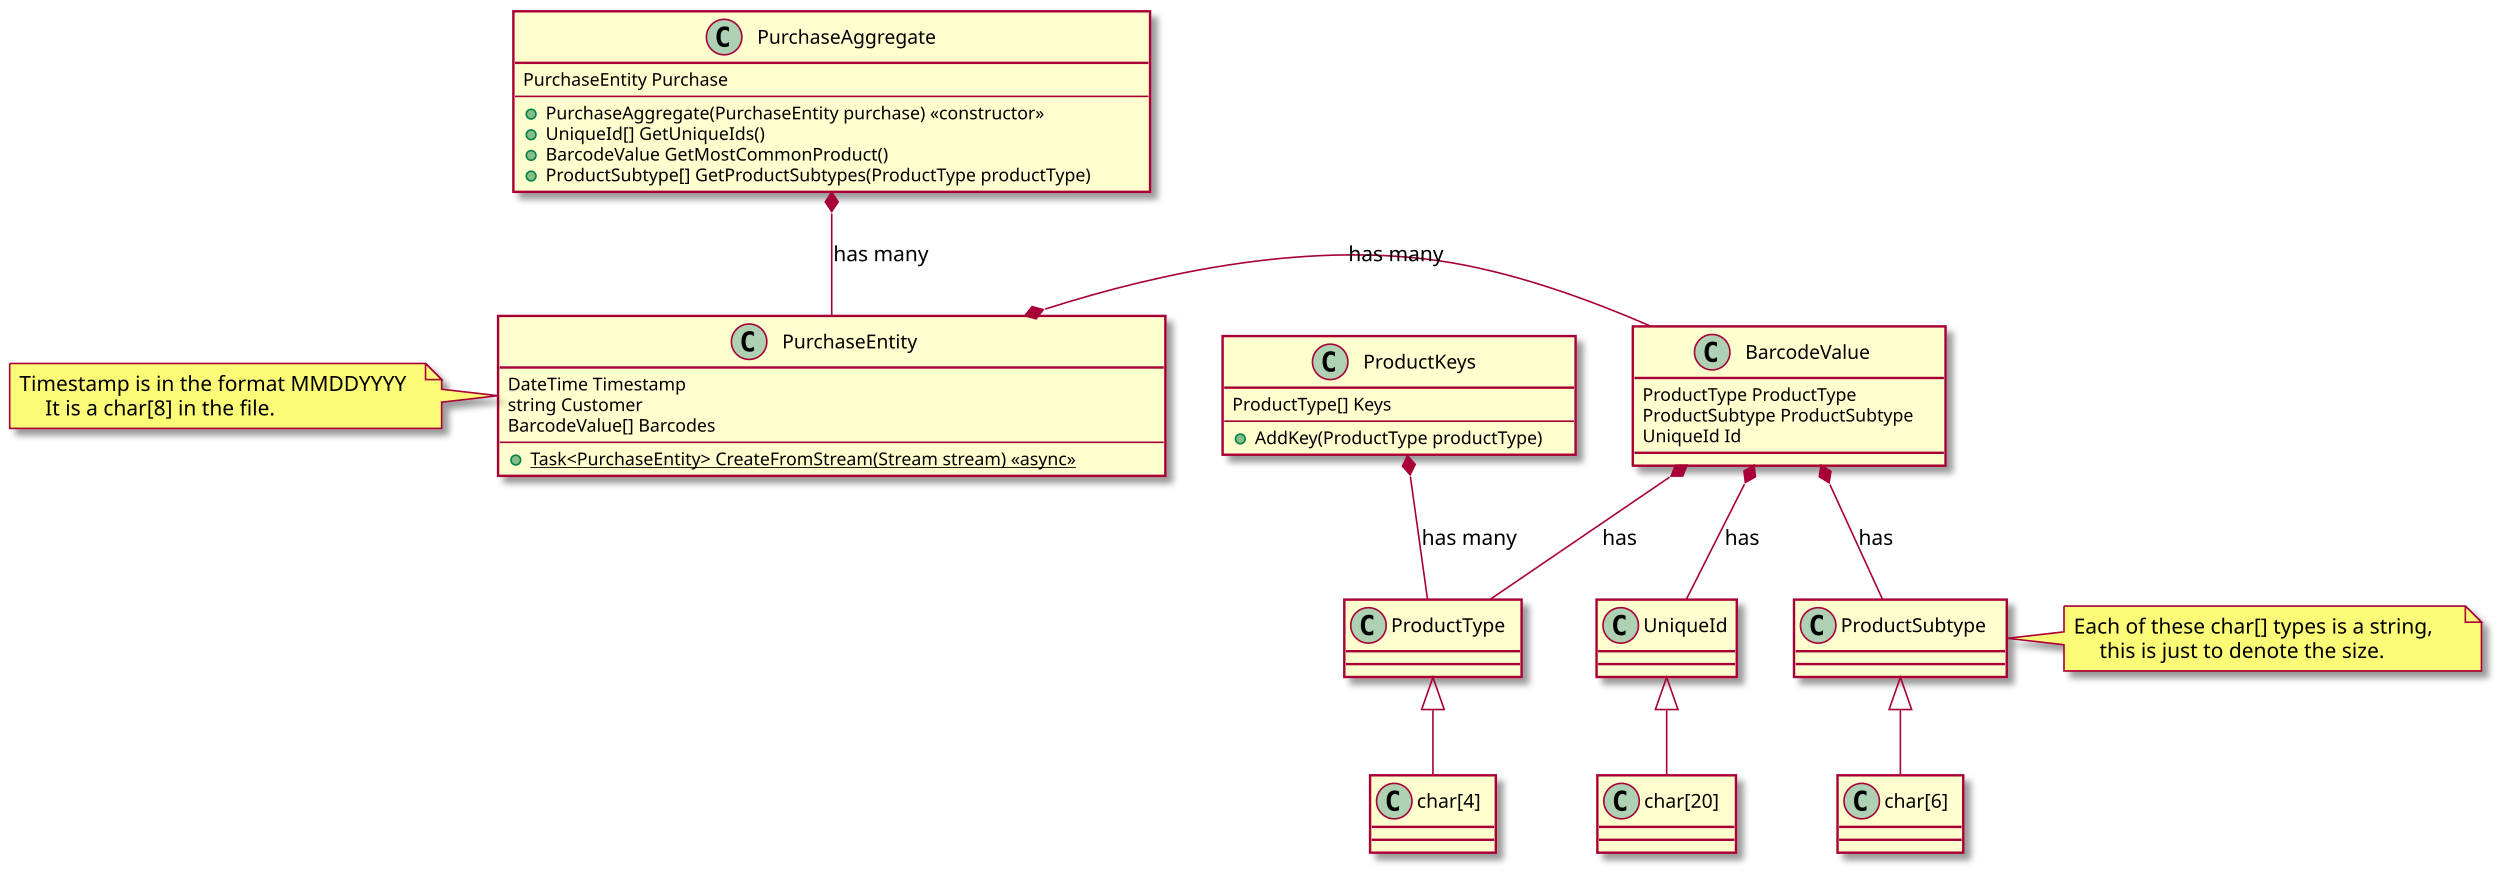
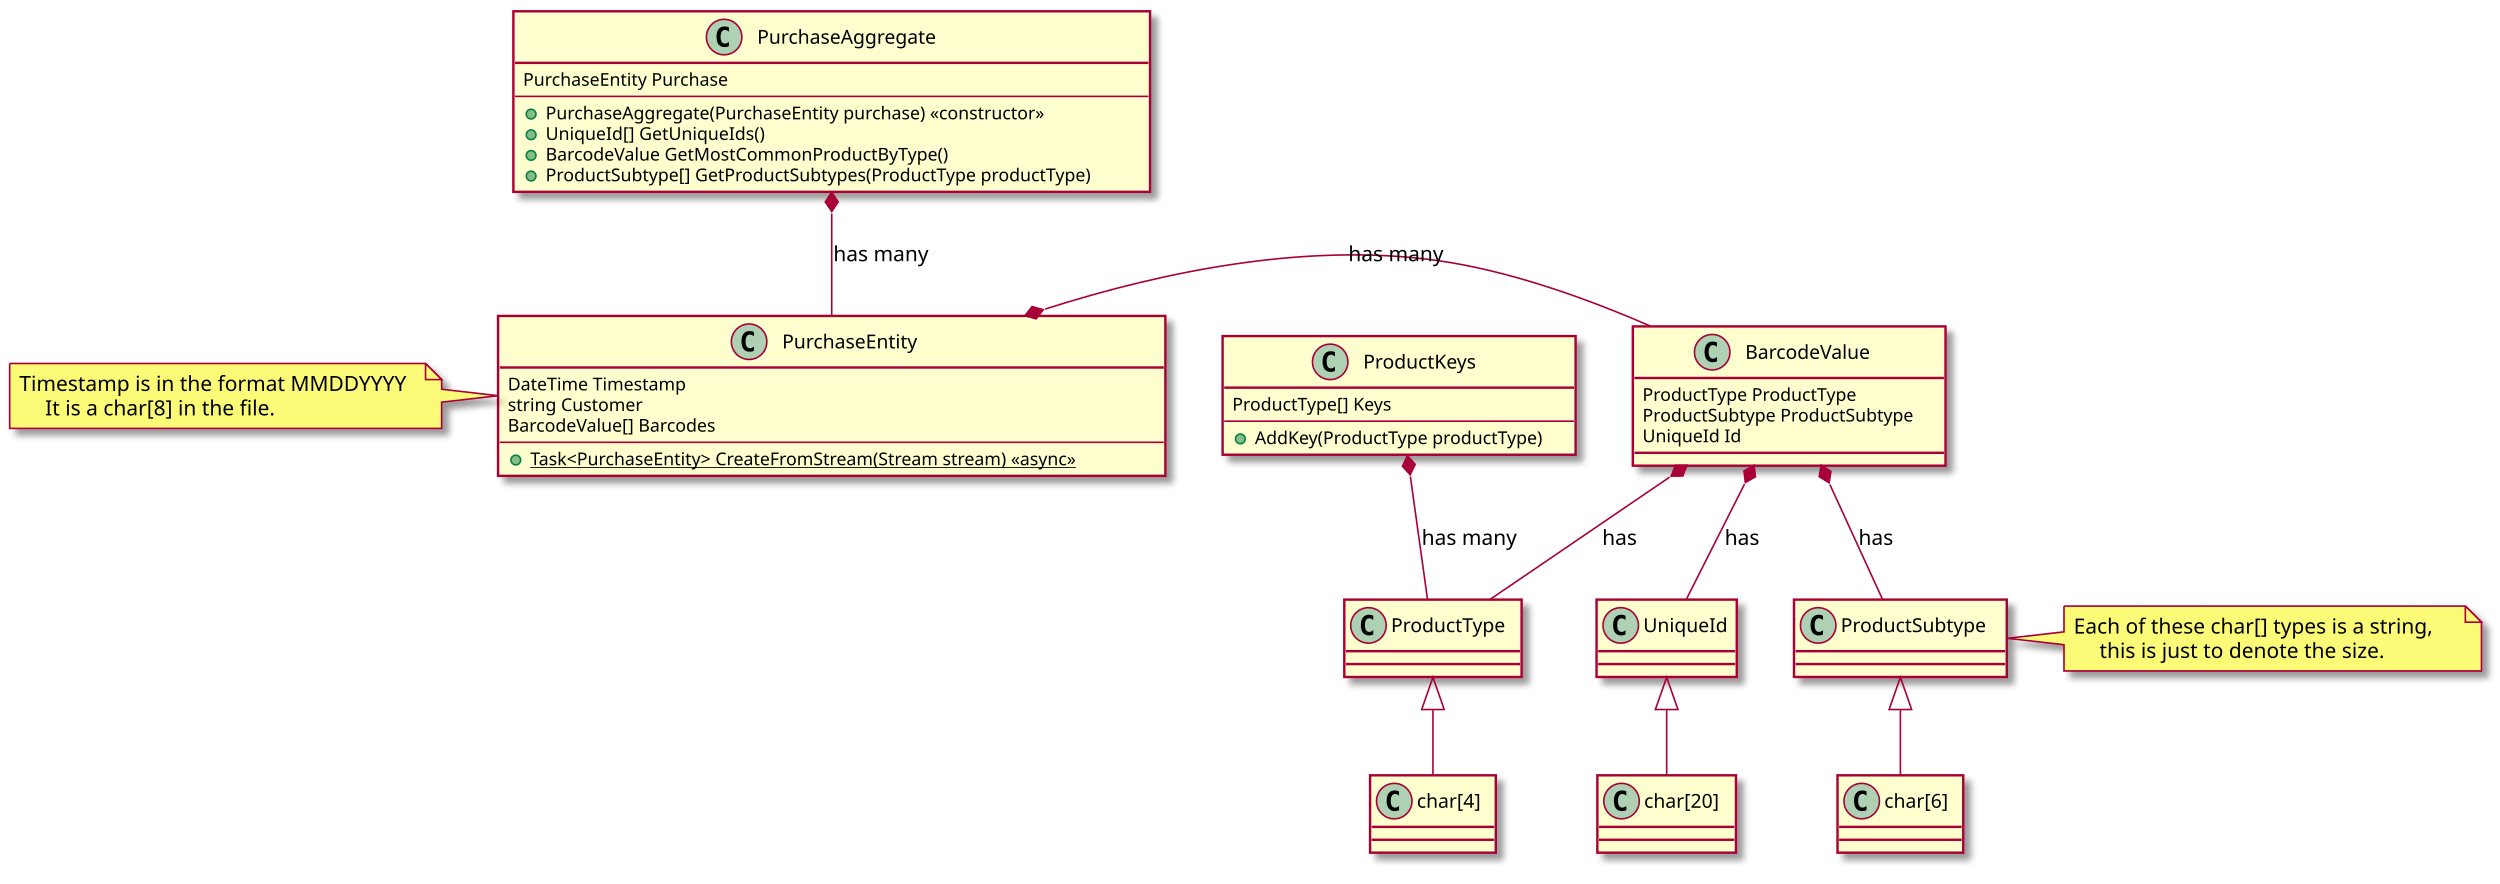
<svg xmlns="http://www.w3.org/2000/svg" contentScriptType="application/ecmascript" contentStyleType="text/css" height="548px" preserveAspectRatio="none" style="width:1551px;height:548px;" version="1.1" viewBox="0 0 1551 548" width="1551px" zoomAndPan="magnify">
  <defs>
-     <filter height="300%" id="f1h8ecjbcv730y" width="300%" x="-1" y="-1">
+     <filter height="300%" id="f13aq1z17h4y83" width="300%" x="-1" y="-1">
      <feGaussianBlur result="blurOut" stdDeviation="2.0" />
      <feColorMatrix in="blurOut" result="blurOut2" type="matrix" values="0 0 0 0 0 0 0 0 0 0 0 0 0 0 0 0 0 0 .4 0" />
      <feOffset dx="4.0" dy="4.0" in="blurOut2" result="blurOut3" />
      <feBlend in="SourceGraphic" in2="blurOut3" mode="normal" />
    </filter>
  </defs>
  <g>
-     <rect codeLine="7" fill="#FEFECE" filter="url(#f1h8ecjbcv730y)" height="73.609" id="ProductKeys" style="stroke: #A80036; stroke-width: 1.5;" width="219" x="758.5" y="208.5" />
+     <rect codeLine="7" fill="#FEFECE" filter="url(#f13aq1z17h4y83)" height="73.609" id="ProductKeys" style="stroke: #A80036; stroke-width: 1.5;" width="219" x="758.5" y="208.5" />
    <ellipse cx="825.25" cy="224.5" fill="#ADD1B2" rx="11" ry="11" style="stroke: #A80036; stroke-width: 1.0;" />
    <path d="M828.219,230.141 Q827.641,230.438 827,230.578 Q826.359,230.734 825.656,230.734 Q823.156,230.734 821.828,229.094 Q820.516,227.438 820.516,224.312 Q820.516,221.188 821.828,219.531 Q823.156,217.875 825.656,217.875 Q826.359,217.875 827,218.031 Q827.656,218.188 828.219,218.484 L828.219,221.203 Q827.594,220.625 827,220.359 Q826.406,220.078 825.781,220.078 Q824.438,220.078 823.75,221.156 Q823.062,222.219 823.062,224.312 Q823.062,226.406 823.75,227.484 Q824.438,228.547 825.781,228.547 Q826.406,228.547 827,228.281 Q827.594,228 828.219,227.422 L828.219,230.141 Z " />
    <text fill="#000000" font-family="sans-serif" font-size="12" lengthAdjust="spacingAndGlyphs" textLength="77" x="845.75" y="228.654">ProductKeys</text>
    <line style="stroke: #A80036; stroke-width: 1.5;" x1="759.5" x2="976.5" y1="240.5" y2="240.5" />
    <text fill="#000000" font-family="sans-serif" font-size="11" lengthAdjust="spacingAndGlyphs" textLength="109" x="764.5" y="254.71">ProductType[] Keys</text>
    <line style="stroke: #A80036; stroke-width: 1.0;" x1="759.5" x2="976.5" y1="261.305" y2="261.305" />
    <ellipse cx="769.5" cy="272.305" fill="#84BE84" rx="3" ry="3" style="stroke: #038048; stroke-width: 1.0;" />
    <text fill="#000000" font-family="sans-serif" font-size="11" lengthAdjust="spacingAndGlyphs" textLength="193" x="778.5" y="275.515">AddKey(ProductType productType)</text>
-     <rect codeLine="13" fill="#FEFECE" filter="url(#f1h8ecjbcv730y)" height="99.219" id="PurchaseEntity" style="stroke: #A80036; stroke-width: 1.5;" width="414" x="309" y="196" />
+     <rect codeLine="13" fill="#FEFECE" filter="url(#f13aq1z17h4y83)" height="99.219" id="PurchaseEntity" style="stroke: #A80036; stroke-width: 1.5;" width="414" x="309" y="196" />
    <ellipse cx="464.75" cy="212" fill="#ADD1B2" rx="11" ry="11" style="stroke: #A80036; stroke-width: 1.0;" />
    <path d="M467.719,217.641 Q467.141,217.938 466.5,218.078 Q465.859,218.234 465.156,218.234 Q462.656,218.234 461.328,216.594 Q460.016,214.938 460.016,211.812 Q460.016,208.688 461.328,207.031 Q462.656,205.375 465.156,205.375 Q465.859,205.375 466.5,205.531 Q467.156,205.688 467.719,205.984 L467.719,208.703 Q467.094,208.125 466.5,207.859 Q465.906,207.578 465.281,207.578 Q463.938,207.578 463.25,208.656 Q462.562,209.719 462.562,211.812 Q462.562,213.906 463.25,214.984 Q463.938,216.047 465.281,216.047 Q465.906,216.047 466.5,215.781 Q467.094,215.5 467.719,214.922 L467.719,217.641 Z " />
    <text fill="#000000" font-family="sans-serif" font-size="12" lengthAdjust="spacingAndGlyphs" textLength="94" x="485.25" y="216.154">PurchaseEntity</text>
    <line style="stroke: #A80036; stroke-width: 1.5;" x1="310" x2="722" y1="228" y2="228" />
    <text fill="#000000" font-family="sans-serif" font-size="11" lengthAdjust="spacingAndGlyphs" textLength="122" x="315" y="242.21">DateTime Timestamp</text>
    <text fill="#000000" font-family="sans-serif" font-size="11" lengthAdjust="spacingAndGlyphs" textLength="93" x="315" y="255.015">string Customer</text>
    <text fill="#000000" font-family="sans-serif" font-size="11" lengthAdjust="spacingAndGlyphs" textLength="144" x="315" y="267.82">BarcodeValue[] Barcodes</text>
    <line style="stroke: #A80036; stroke-width: 1.0;" x1="310" x2="722" y1="274.414" y2="274.414" />
    <ellipse cx="320" cy="285.414" fill="#84BE84" rx="3" ry="3" style="stroke: #038048; stroke-width: 1.0;" />
    <text fill="#000000" font-family="sans-serif" font-size="11" lengthAdjust="spacingAndGlyphs" text-decoration="underline" textLength="388" x="329" y="288.625">Task&lt;PurchaseEntity&gt; CreateFromStream(Stream stream) «async»</text>
-     <path d="M6,225.5 L6,265.766 A0,0 0 0 0 6,265.766 L274,265.766 A0,0 0 0 0 274,265.766 L274,249.5 L308.997,245.5 L274,241.5 L274,235.5 L264,225.5 L6,225.5 A0,0 0 0 0 6,225.5 " fill="#FBFB77" filter="url(#f1h8ecjbcv730y)" style="stroke: #A80036; stroke-width: 1.0;" />
+     <path d="M6,225.5 L6,265.766 A0,0 0 0 0 6,265.766 L274,265.766 A0,0 0 0 0 274,265.766 L274,249.5 L308.997,245.5 L274,241.5 L274,235.5 L264,225.5 L6,225.5 A0,0 0 0 0 6,225.5 " fill="#FBFB77" filter="url(#f13aq1z17h4y83)" style="stroke: #A80036; stroke-width: 1.0;" />
    <path d="M264,225.5 L264,235.5 L274,235.5 L264,225.5 " fill="#FBFB77" style="stroke: #A80036; stroke-width: 1.0;" />
    <text fill="#000000" font-family="sans-serif" font-size="13" lengthAdjust="spacingAndGlyphs" textLength="247" x="12" y="242.567">Timestamp is in the format MMDDYYYY</text>
    <text fill="#000000" font-family="sans-serif" font-size="13" lengthAdjust="spacingAndGlyphs" textLength="150" x="28" y="257.7">It is a char[8] in the file.</text>
-     <rect codeLine="25" fill="#FEFECE" filter="url(#f1h8ecjbcv730y)" height="112.023" id="PurchaseAggregate" style="stroke: #A80036; stroke-width: 1.5;" width="395" x="318.5" y="7" />
+     <rect codeLine="25" fill="#FEFECE" filter="url(#f13aq1z17h4y83)" height="112.023" id="PurchaseAggregate" style="stroke: #A80036; stroke-width: 1.5;" width="395" x="318.5" y="7" />
    <ellipse cx="449.25" cy="23" fill="#ADD1B2" rx="11" ry="11" style="stroke: #A80036; stroke-width: 1.0;" />
    <path d="M452.219,28.641 Q451.641,28.938 451,29.078 Q450.359,29.234 449.656,29.234 Q447.156,29.234 445.828,27.594 Q444.516,25.938 444.516,22.812 Q444.516,19.688 445.828,18.031 Q447.156,16.375 449.656,16.375 Q450.359,16.375 451,16.531 Q451.656,16.688 452.219,16.984 L452.219,19.703 Q451.594,19.125 451,18.859 Q450.406,18.578 449.781,18.578 Q448.438,18.578 447.75,19.656 Q447.062,20.719 447.062,22.812 Q447.062,24.906 447.75,25.984 Q448.438,27.047 449.781,27.047 Q450.406,27.047 451,26.781 Q451.594,26.5 452.219,25.922 L452.219,28.641 Z " />
    <text fill="#000000" font-family="sans-serif" font-size="12" lengthAdjust="spacingAndGlyphs" textLength="125" x="469.75" y="27.154">PurchaseAggregate</text>
    <line style="stroke: #A80036; stroke-width: 1.5;" x1="319.5" x2="712.5" y1="39" y2="39" />
    <text fill="#000000" font-family="sans-serif" font-size="11" lengthAdjust="spacingAndGlyphs" textLength="141" x="324.5" y="53.21">PurchaseEntity Purchase</text>
    <line style="stroke: #A80036; stroke-width: 1.0;" x1="319.5" x2="712.5" y1="59.805" y2="59.805" />
    <ellipse cx="329.5" cy="70.805" fill="#84BE84" rx="3" ry="3" style="stroke: #038048; stroke-width: 1.0;" />
    <text fill="#000000" font-family="sans-serif" font-size="11" lengthAdjust="spacingAndGlyphs" textLength="343" x="338.5" y="74.015">PurchaseAggregate(PurchaseEntity purchase) «constructor»</text>
    <ellipse cx="329.5" cy="83.609" fill="#84BE84" rx="3" ry="3" style="stroke: #038048; stroke-width: 1.0;" />
    <text fill="#000000" font-family="sans-serif" font-size="11" lengthAdjust="spacingAndGlyphs" textLength="145" x="338.5" y="86.82">UniqueId[] GetUniqueIds()</text>
    <ellipse cx="329.5" cy="96.414" fill="#84BE84" rx="3" ry="3" style="stroke: #038048; stroke-width: 1.0;" />
-     <text fill="#000000" font-family="sans-serif" font-size="11" lengthAdjust="spacingAndGlyphs" textLength="231" x="338.5" y="99.624">BarcodeValue GetMostCommonProduct()</text>
+     <text fill="#000000" font-family="sans-serif" font-size="11" lengthAdjust="spacingAndGlyphs" textLength="272" x="338.5" y="99.624">BarcodeValue GetMostCommonProductByType()</text>
    <ellipse cx="329.5" cy="109.219" fill="#84BE84" rx="3" ry="3" style="stroke: #038048; stroke-width: 1.0;" />
    <text fill="#000000" font-family="sans-serif" font-size="11" lengthAdjust="spacingAndGlyphs" textLength="369" x="338.5" y="112.429">ProductSubtype[] GetProductSubtypes(ProductType productType)</text>
-     <rect codeLine="34" fill="#FEFECE" filter="url(#f1h8ecjbcv730y)" height="48" id="char4" style="stroke: #A80036; stroke-width: 1.5;" width="78" x="850" y="481" />
+     <rect codeLine="34" fill="#FEFECE" filter="url(#f13aq1z17h4y83)" height="48" id="char4" style="stroke: #A80036; stroke-width: 1.5;" width="78" x="850" y="481" />
    <ellipse cx="865" cy="497" fill="#ADD1B2" rx="11" ry="11" style="stroke: #A80036; stroke-width: 1.0;" />
    <path d="M867.969,502.641 Q867.391,502.938 866.75,503.078 Q866.109,503.234 865.406,503.234 Q862.906,503.234 861.578,501.594 Q860.266,499.938 860.266,496.812 Q860.266,493.688 861.578,492.031 Q862.906,490.375 865.406,490.375 Q866.109,490.375 866.75,490.531 Q867.406,490.688 867.969,490.984 L867.969,493.703 Q867.344,493.125 866.75,492.859 Q866.156,492.578 865.531,492.578 Q864.188,492.578 863.5,493.656 Q862.812,494.719 862.812,496.812 Q862.812,498.906 863.5,499.984 Q864.188,501.047 865.531,501.047 Q866.156,501.047 866.75,500.781 Q867.344,500.5 867.969,499.922 L867.969,502.641 Z " />
    <text fill="#000000" font-family="sans-serif" font-size="12" lengthAdjust="spacingAndGlyphs" textLength="46" x="879" y="501.154">char[4]</text>
    <line style="stroke: #A80036; stroke-width: 1.5;" x1="851" x2="927" y1="513" y2="513" />
    <line style="stroke: #A80036; stroke-width: 1.5;" x1="851" x2="927" y1="521" y2="521" />
-     <rect codeLine="35" fill="#FEFECE" filter="url(#f1h8ecjbcv730y)" height="48" id="char6" style="stroke: #A80036; stroke-width: 1.5;" width="78" x="1140" y="481" />
+     <rect codeLine="35" fill="#FEFECE" filter="url(#f13aq1z17h4y83)" height="48" id="char6" style="stroke: #A80036; stroke-width: 1.5;" width="78" x="1140" y="481" />
    <ellipse cx="1155" cy="497" fill="#ADD1B2" rx="11" ry="11" style="stroke: #A80036; stroke-width: 1.0;" />
    <path d="M1157.969,502.641 Q1157.391,502.938 1156.75,503.078 Q1156.109,503.234 1155.406,503.234 Q1152.906,503.234 1151.578,501.594 Q1150.266,499.938 1150.266,496.812 Q1150.266,493.688 1151.578,492.031 Q1152.906,490.375 1155.406,490.375 Q1156.109,490.375 1156.75,490.531 Q1157.406,490.688 1157.969,490.984 L1157.969,493.703 Q1157.344,493.125 1156.75,492.859 Q1156.156,492.578 1155.531,492.578 Q1154.188,492.578 1153.5,493.656 Q1152.812,494.719 1152.812,496.812 Q1152.812,498.906 1153.5,499.984 Q1154.188,501.047 1155.531,501.047 Q1156.156,501.047 1156.75,500.781 Q1157.344,500.5 1157.969,499.922 L1157.969,502.641 Z " />
    <text fill="#000000" font-family="sans-serif" font-size="12" lengthAdjust="spacingAndGlyphs" textLength="46" x="1169" y="501.154">char[6]</text>
    <line style="stroke: #A80036; stroke-width: 1.5;" x1="1141" x2="1217" y1="513" y2="513" />
    <line style="stroke: #A80036; stroke-width: 1.5;" x1="1141" x2="1217" y1="521" y2="521" />
-     <rect codeLine="36" fill="#FEFECE" filter="url(#f1h8ecjbcv730y)" height="48" id="char20" style="stroke: #A80036; stroke-width: 1.5;" width="86" x="991" y="481" />
+     <rect codeLine="36" fill="#FEFECE" filter="url(#f13aq1z17h4y83)" height="48" id="char20" style="stroke: #A80036; stroke-width: 1.5;" width="86" x="991" y="481" />
    <ellipse cx="1006" cy="497" fill="#ADD1B2" rx="11" ry="11" style="stroke: #A80036; stroke-width: 1.0;" />
    <path d="M1008.969,502.641 Q1008.391,502.938 1007.75,503.078 Q1007.109,503.234 1006.406,503.234 Q1003.906,503.234 1002.578,501.594 Q1001.266,499.938 1001.266,496.812 Q1001.266,493.688 1002.578,492.031 Q1003.906,490.375 1006.406,490.375 Q1007.109,490.375 1007.75,490.531 Q1008.406,490.688 1008.969,490.984 L1008.969,493.703 Q1008.344,493.125 1007.75,492.859 Q1007.156,492.578 1006.531,492.578 Q1005.188,492.578 1004.5,493.656 Q1003.812,494.719 1003.812,496.812 Q1003.812,498.906 1004.5,499.984 Q1005.188,501.047 1006.531,501.047 Q1007.156,501.047 1007.75,500.781 Q1008.344,500.5 1008.969,499.922 L1008.969,502.641 Z " />
    <text fill="#000000" font-family="sans-serif" font-size="12" lengthAdjust="spacingAndGlyphs" textLength="54" x="1020" y="501.154">char[20]</text>
    <line style="stroke: #A80036; stroke-width: 1.5;" x1="992" x2="1076" y1="513" y2="513" />
    <line style="stroke: #A80036; stroke-width: 1.5;" x1="992" x2="1076" y1="521" y2="521" />
-     <rect fill="#FEFECE" filter="url(#f1h8ecjbcv730y)" height="48" id="ProductType" style="stroke: #A80036; stroke-width: 1.5;" width="110" x="834" y="372" />
+     <rect fill="#FEFECE" filter="url(#f13aq1z17h4y83)" height="48" id="ProductType" style="stroke: #A80036; stroke-width: 1.5;" width="110" x="834" y="372" />
    <ellipse cx="849" cy="388" fill="#ADD1B2" rx="11" ry="11" style="stroke: #A80036; stroke-width: 1.0;" />
    <path d="M851.969,393.641 Q851.391,393.938 850.75,394.078 Q850.109,394.234 849.406,394.234 Q846.906,394.234 845.578,392.594 Q844.266,390.938 844.266,387.812 Q844.266,384.688 845.578,383.031 Q846.906,381.375 849.406,381.375 Q850.109,381.375 850.75,381.531 Q851.406,381.688 851.969,381.984 L851.969,384.703 Q851.344,384.125 850.75,383.859 Q850.156,383.578 849.531,383.578 Q848.188,383.578 847.5,384.656 Q846.812,385.719 846.812,387.812 Q846.812,389.906 847.5,390.984 Q848.188,392.047 849.531,392.047 Q850.156,392.047 850.75,391.781 Q851.344,391.5 851.969,390.922 L851.969,393.641 Z " />
    <text fill="#000000" font-family="sans-serif" font-size="12" lengthAdjust="spacingAndGlyphs" textLength="78" x="863" y="392.154">ProductType</text>
    <line style="stroke: #A80036; stroke-width: 1.5;" x1="835" x2="943" y1="404" y2="404" />
    <line style="stroke: #A80036; stroke-width: 1.5;" x1="835" x2="943" y1="412" y2="412" />
-     <rect fill="#FEFECE" filter="url(#f1h8ecjbcv730y)" height="48" id="ProductSubtype" style="stroke: #A80036; stroke-width: 1.5;" width="132" x="1113" y="372" />
+     <rect fill="#FEFECE" filter="url(#f13aq1z17h4y83)" height="48" id="ProductSubtype" style="stroke: #A80036; stroke-width: 1.5;" width="132" x="1113" y="372" />
    <ellipse cx="1128" cy="388" fill="#ADD1B2" rx="11" ry="11" style="stroke: #A80036; stroke-width: 1.0;" />
    <path d="M1130.969,393.641 Q1130.391,393.938 1129.75,394.078 Q1129.109,394.234 1128.406,394.234 Q1125.906,394.234 1124.578,392.594 Q1123.266,390.938 1123.266,387.812 Q1123.266,384.688 1124.578,383.031 Q1125.906,381.375 1128.406,381.375 Q1129.109,381.375 1129.75,381.531 Q1130.406,381.688 1130.969,381.984 L1130.969,384.703 Q1130.344,384.125 1129.75,383.859 Q1129.156,383.578 1128.531,383.578 Q1127.188,383.578 1126.5,384.656 Q1125.812,385.719 1125.812,387.812 Q1125.812,389.906 1126.5,390.984 Q1127.188,392.047 1128.531,392.047 Q1129.156,392.047 1129.75,391.781 Q1130.344,391.5 1130.969,390.922 L1130.969,393.641 Z " />
    <text fill="#000000" font-family="sans-serif" font-size="12" lengthAdjust="spacingAndGlyphs" textLength="100" x="1142" y="392.154">ProductSubtype</text>
    <line style="stroke: #A80036; stroke-width: 1.5;" x1="1114" x2="1244" y1="404" y2="404" />
    <line style="stroke: #A80036; stroke-width: 1.5;" x1="1114" x2="1244" y1="412" y2="412" />
-     <rect fill="#FEFECE" filter="url(#f1h8ecjbcv730y)" height="48" id="UniqueId" style="stroke: #A80036; stroke-width: 1.5;" width="87" x="990.5" y="372" />
+     <rect fill="#FEFECE" filter="url(#f13aq1z17h4y83)" height="48" id="UniqueId" style="stroke: #A80036; stroke-width: 1.5;" width="87" x="990.5" y="372" />
    <ellipse cx="1005.5" cy="388" fill="#ADD1B2" rx="11" ry="11" style="stroke: #A80036; stroke-width: 1.0;" />
    <path d="M1008.469,393.641 Q1007.891,393.938 1007.25,394.078 Q1006.609,394.234 1005.906,394.234 Q1003.406,394.234 1002.078,392.594 Q1000.766,390.938 1000.766,387.812 Q1000.766,384.688 1002.078,383.031 Q1003.406,381.375 1005.906,381.375 Q1006.609,381.375 1007.25,381.531 Q1007.906,381.688 1008.469,381.984 L1008.469,384.703 Q1007.844,384.125 1007.25,383.859 Q1006.656,383.578 1006.031,383.578 Q1004.688,383.578 1004,384.656 Q1003.312,385.719 1003.312,387.812 Q1003.312,389.906 1004,390.984 Q1004.688,392.047 1006.031,392.047 Q1006.656,392.047 1007.25,391.781 Q1007.844,391.5 1008.469,390.922 L1008.469,393.641 Z " />
    <text fill="#000000" font-family="sans-serif" font-size="12" lengthAdjust="spacingAndGlyphs" textLength="55" x="1019.5" y="392.154">UniqueId</text>
    <line style="stroke: #A80036; stroke-width: 1.5;" x1="991.5" x2="1076.5" y1="404" y2="404" />
    <line style="stroke: #A80036; stroke-width: 1.5;" x1="991.5" x2="1076.5" y1="412" y2="412" />
-     <path d="M1280.5,376 L1280.5,392 L1245.322,396 L1280.5,400 L1280.5,416.266 A0,0 0 0 0 1280.5,416.266 L1539.5,416.266 A0,0 0 0 0 1539.5,416.266 L1539.5,386 L1529.5,376 L1280.5,376 A0,0 0 0 0 1280.5,376 " fill="#FBFB77" filter="url(#f1h8ecjbcv730y)" style="stroke: #A80036; stroke-width: 1.0;" />
+     <path d="M1280.5,376 L1280.5,392 L1245.322,396 L1280.5,400 L1280.5,416.266 A0,0 0 0 0 1280.5,416.266 L1539.5,416.266 A0,0 0 0 0 1539.5,416.266 L1539.5,386 L1529.5,376 L1280.5,376 A0,0 0 0 0 1280.5,376 " fill="#FBFB77" filter="url(#f13aq1z17h4y83)" style="stroke: #A80036; stroke-width: 1.0;" />
    <path d="M1529.5,376 L1529.5,386 L1539.5,386 L1529.5,376 " fill="#FBFB77" style="stroke: #A80036; stroke-width: 1.0;" />
    <text fill="#000000" font-family="sans-serif" font-size="13" lengthAdjust="spacingAndGlyphs" textLength="238" x="1286.5" y="393.067">Each of these char[] types is a string,</text>
    <text fill="#000000" font-family="sans-serif" font-size="13" lengthAdjust="spacingAndGlyphs" textLength="188" x="1302.5" y="408.2">this is just to denote the size.</text>
-     <rect codeLine="46" fill="#FEFECE" filter="url(#f1h8ecjbcv730y)" height="86.414" id="BarcodeValue" style="stroke: #A80036; stroke-width: 1.5;" width="194" x="1013" y="202.5" />
+     <rect codeLine="46" fill="#FEFECE" filter="url(#f13aq1z17h4y83)" height="86.414" id="BarcodeValue" style="stroke: #A80036; stroke-width: 1.5;" width="194" x="1013" y="202.5" />
    <ellipse cx="1062.25" cy="218.5" fill="#ADD1B2" rx="11" ry="11" style="stroke: #A80036; stroke-width: 1.0;" />
    <path d="M1065.219,224.141 Q1064.641,224.438 1064,224.578 Q1063.359,224.734 1062.656,224.734 Q1060.156,224.734 1058.828,223.094 Q1057.516,221.438 1057.516,218.312 Q1057.516,215.188 1058.828,213.531 Q1060.156,211.875 1062.656,211.875 Q1063.359,211.875 1064,212.031 Q1064.656,212.188 1065.219,212.484 L1065.219,215.203 Q1064.594,214.625 1064,214.359 Q1063.406,214.078 1062.781,214.078 Q1061.438,214.078 1060.75,215.156 Q1060.062,216.219 1060.062,218.312 Q1060.062,220.406 1060.75,221.484 Q1061.438,222.547 1062.781,222.547 Q1063.406,222.547 1064,222.281 Q1064.594,222 1065.219,221.422 L1065.219,224.141 Z " />
    <text fill="#000000" font-family="sans-serif" font-size="12" lengthAdjust="spacingAndGlyphs" textLength="87" x="1082.75" y="222.654">BarcodeValue</text>
    <line style="stroke: #A80036; stroke-width: 1.5;" x1="1014" x2="1206" y1="234.5" y2="234.5" />
    <text fill="#000000" font-family="sans-serif" font-size="11" lengthAdjust="spacingAndGlyphs" textLength="144" x="1019" y="248.71">ProductType ProductType</text>
    <text fill="#000000" font-family="sans-serif" font-size="11" lengthAdjust="spacingAndGlyphs" textLength="182" x="1019" y="261.515">ProductSubtype ProductSubtype</text>
    <text fill="#000000" font-family="sans-serif" font-size="11" lengthAdjust="spacingAndGlyphs" textLength="63" x="1019" y="274.32">UniqueId Id</text>
    <line style="stroke: #A80036; stroke-width: 1.5;" x1="1014" x2="1206" y1="280.914" y2="280.914" />
    <path codeLine="38" d="M889,440.597 C889,454.378 889,469.034 889,480.877 " fill="none" id="ProductType-backto-char4" style="stroke: #A80036; stroke-width: 1.0;" />
    <polygon fill="none" points="882,440.191,889,420.191,896,440.191,882,440.191" style="stroke: #A80036; stroke-width: 1.0;" />
    <path codeLine="39" d="M1179,440.597 C1179,454.378 1179,469.034 1179,480.877 " fill="none" id="ProductSubtype-backto-char6" style="stroke: #A80036; stroke-width: 1.0;" />
    <polygon fill="none" points="1172,440.191,1179,420.191,1186,440.191,1172,440.191" style="stroke: #A80036; stroke-width: 1.0;" />
    <path codeLine="40" d="M1034,440.597 C1034,454.378 1034,469.034 1034,480.877 " fill="none" id="UniqueId-backto-char20" style="stroke: #A80036; stroke-width: 1.0;" />
    <polygon fill="none" points="1027,440.191,1034,420.191,1041,440.191,1027,440.191" style="stroke: #A80036; stroke-width: 1.0;" />
    <path codeLine="52" d="M1035.756,296.06 C998.216,321.624 954.397,351.465 924.48,371.839 " fill="none" id="BarcodeValue-backto-ProductType" style="stroke: #A80036; stroke-width: 1.0;" />
    <polygon fill="#A80036" points="1046.67,288.627,1039.459,288.698,1036.752,295.382,1043.963,295.311,1046.67,288.627" style="stroke: #A80036; stroke-width: 1.0;" />
    <text fill="#000000" font-family="sans-serif" font-size="13" lengthAdjust="spacingAndGlyphs" textLength="23" x="994" y="338.067">has</text>
    <path codeLine="53" d="M1135.294,300.671 C1146.473,325.054 1159.043,352.472 1167.823,371.622 " fill="none" id="BarcodeValue-backto-ProductSubtype" style="stroke: #A80036; stroke-width: 1.0;" />
    <polygon fill="#A80036" points="1129.773,288.627,1128.637,295.748,1134.774,299.536,1135.909,292.414,1129.773,288.627" style="stroke: #A80036; stroke-width: 1.0;" />
    <text fill="#000000" font-family="sans-serif" font-size="13" lengthAdjust="spacingAndGlyphs" textLength="23" x="1153" y="338.067">has</text>
    <path codeLine="54" d="M1082.308,300.337 C1069.953,324.804 1056.025,352.384 1046.31,371.622 " fill="none" id="BarcodeValue-backto-UniqueId" style="stroke: #A80036; stroke-width: 1.0;" />
    <polygon fill="#A80036" points="1088.222,288.627,1081.946,292.18,1082.812,299.339,1089.087,295.786,1088.222,288.627" style="stroke: #A80036; stroke-width: 1.0;" />
    <text fill="#000000" font-family="sans-serif" font-size="13" lengthAdjust="spacingAndGlyphs" textLength="23" x="1070" y="338.067">has</text>
    <path codeLine="56" d="M874.999,295.656 C878.582,321.337 882.78,351.421 885.638,371.903 " fill="none" id="ProductKeys-backto-ProductType" style="stroke: #A80036; stroke-width: 1.0;" />
    <polygon fill="#A80036" points="873.191,282.702,870.059,289.197,874.849,294.587,877.982,288.092,873.191,282.702" style="stroke: #A80036; stroke-width: 1.0;" />
    <text fill="#000000" font-family="sans-serif" font-size="13" lengthAdjust="spacingAndGlyphs" textLength="63" x="882" y="338.067">has many</text>
    <path codeLine="58" d="M648.461,191.734 C722.336,168.145 816.189,148.702 900.5,163 C942.701,170.156 987.13,186.285 1024.16,202.4 " fill="none" id="PurchaseEntity-backto-BarcodeValue" style="stroke: #A80036; stroke-width: 1.0;" />
    <polygon fill="#A80036" points="635.846,195.864,642.792,197.799,647.25,192.131,640.303,190.196,635.846,195.864" style="stroke: #A80036; stroke-width: 1.0;" />
    <text fill="#000000" font-family="sans-serif" font-size="13" lengthAdjust="spacingAndGlyphs" textLength="63" x="836.5" y="162.067">has many</text>
    <path codeLine="60" d="M516,132.489 C516,153.617 516,176.396 516,195.93 " fill="none" id="PurchaseAggregate-backto-PurchaseEntity" style="stroke: #A80036; stroke-width: 1.0;" />
    <polygon fill="#A80036" points="516,119.245,512,125.245,516,131.245,520,125.245,516,119.245" style="stroke: #A80036; stroke-width: 1.0;" />
    <text fill="#000000" font-family="sans-serif" font-size="13" lengthAdjust="spacingAndGlyphs" textLength="63" x="517" y="162.067">has many</text>
  </g>
</svg>
